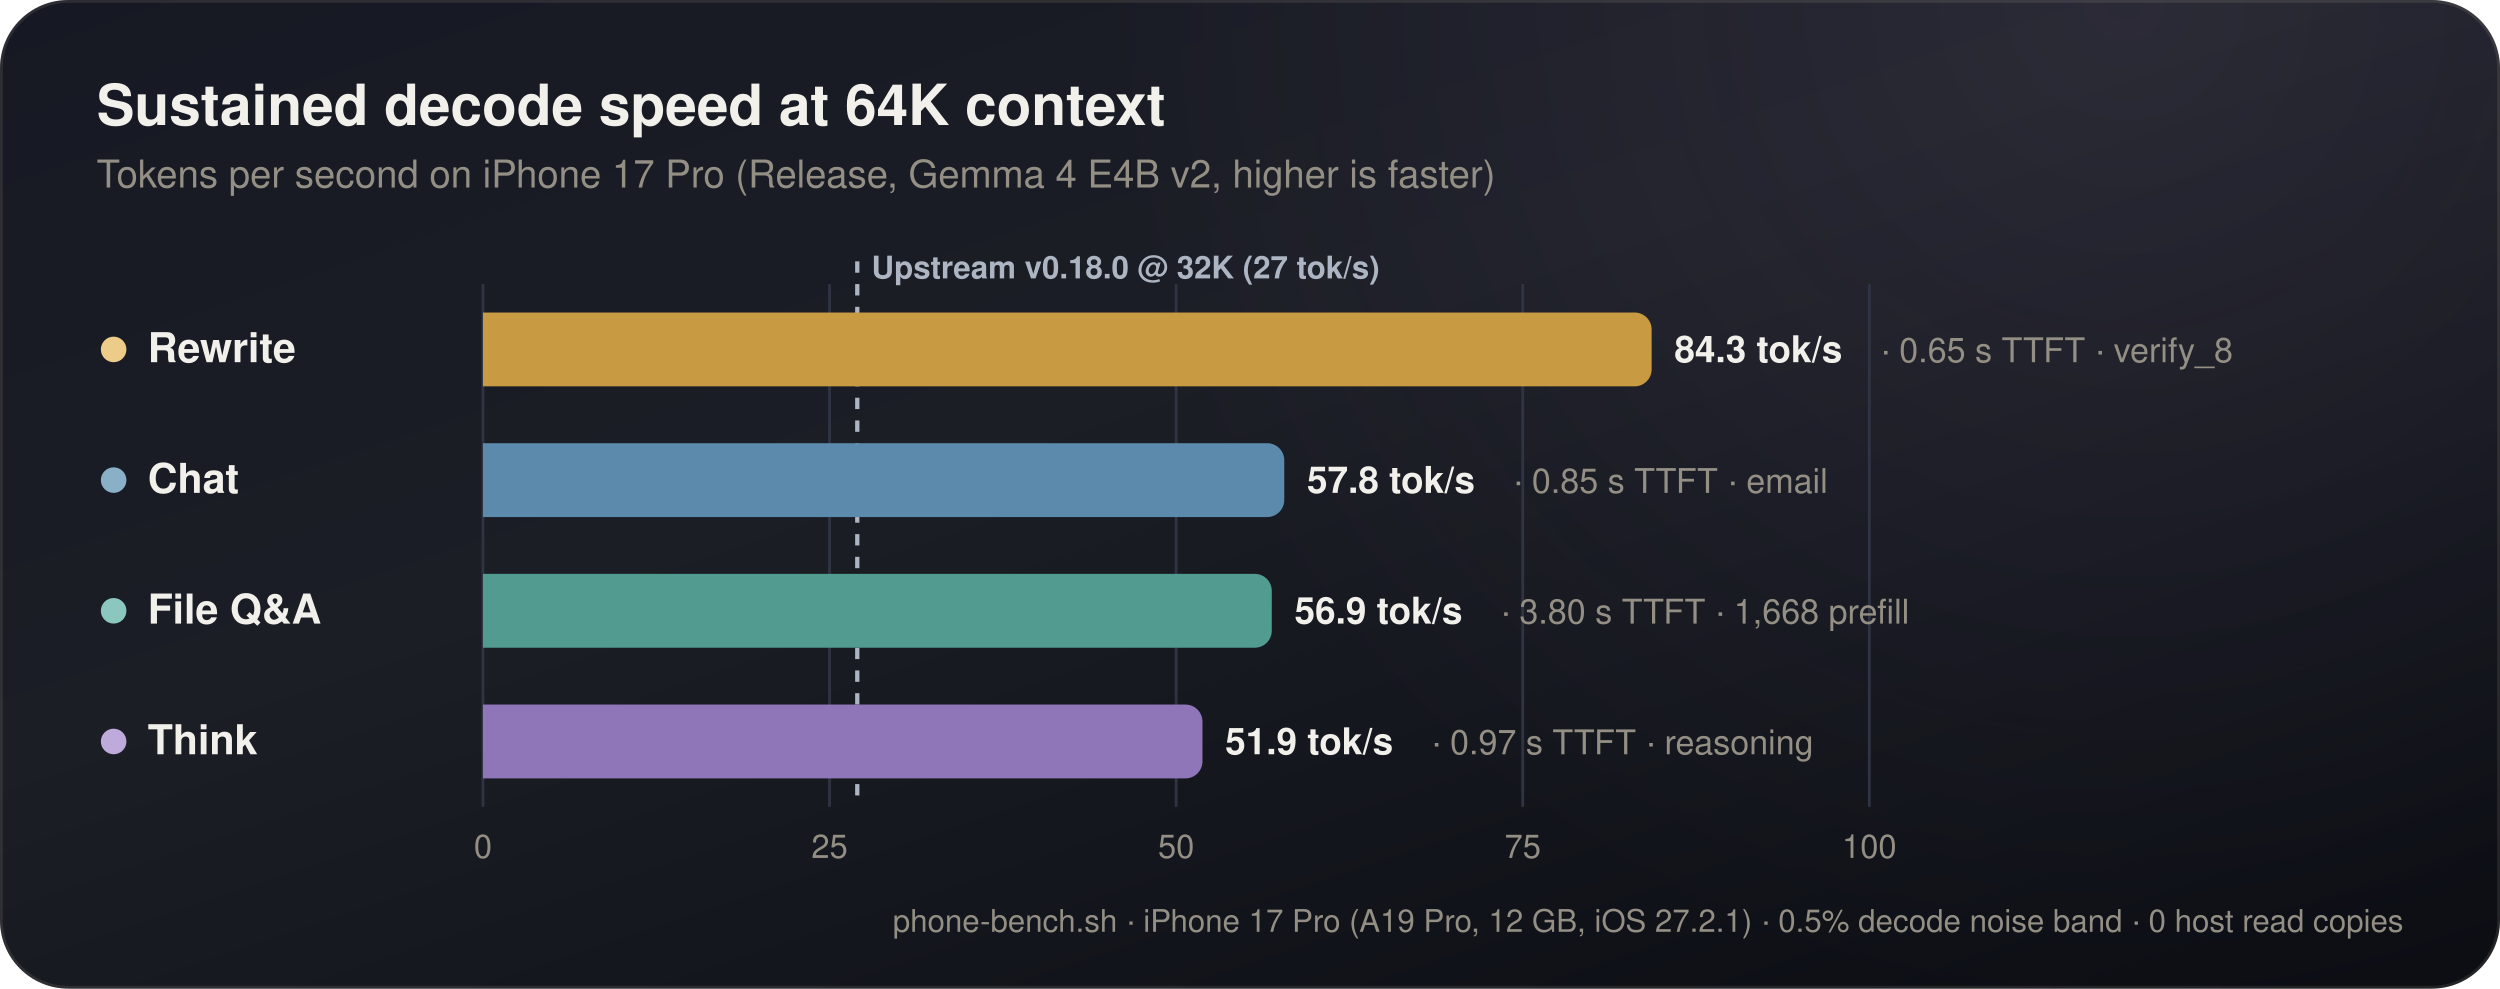
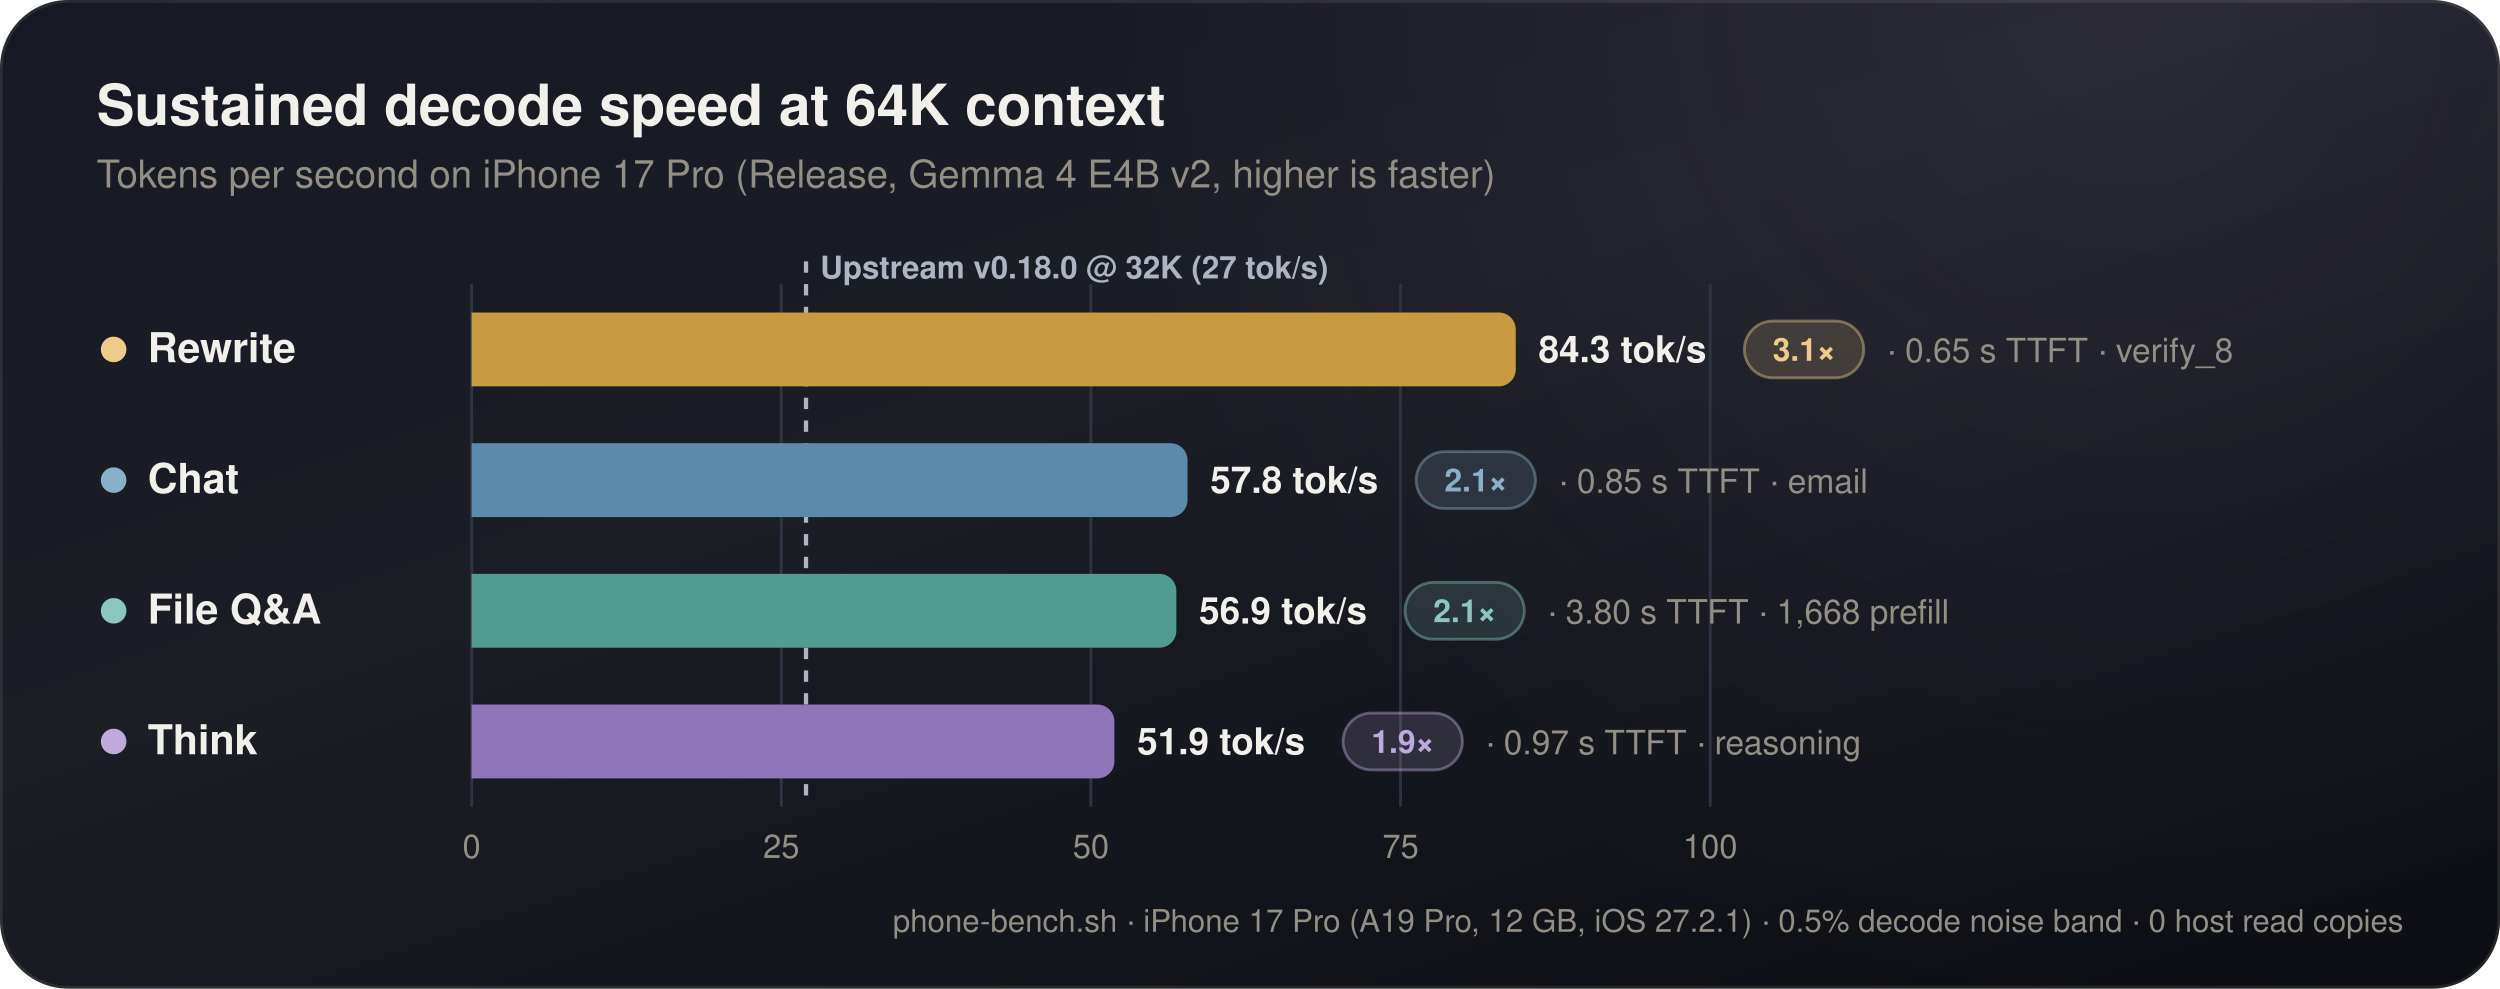
<svg xmlns="http://www.w3.org/2000/svg" width="880" height="348" viewBox="0 0 880 348" role="img" aria-labelledby="title desc">
  <defs>
    <linearGradient id="canvas" x1="0" y1="0" x2="0.85" y2="1">
      <stop offset="0" stop-color="#161823" />
      <stop offset="0.45" stop-color="#1C1E26" />
      <stop offset="1" stop-color="#0C0E14" />
    </linearGradient>
    <radialGradient id="glow0" cx="748" cy="0" r="360" gradientUnits="userSpaceOnUse">
      <stop offset="0" stop-color="#BFAADC" stop-opacity="0.09" />
      <stop offset="1" stop-color="#BFAADC" stop-opacity="0" />
    </radialGradient>
  </defs>
  <rect width="880" height="348" rx="24" fill="url(#canvas)" />
  <rect width="880" height="348" rx="24" fill="url(#glow0)" />
  <rect x="0.5" y="0.5" width="879" height="347" rx="23.5" fill="none" stroke="#F7EBD1" stroke-opacity="0.10" />
  <text x="34" y="44" font-family="ui-rounded, 'SF Pro Rounded', -apple-system, BlinkMacSystemFont, 'Segoe UI', Helvetica, Arial, sans-serif" font-size="20" font-weight="600" fill="#F2F0EB">Sustained decode speed at 64K context</text>
  <text x="34" y="66" font-family="-apple-system, BlinkMacSystemFont, 'SF Pro Text', 'Segoe UI', Helvetica, Arial, sans-serif" font-size="13.5" font-weight="400" fill="#948F84">Tokens per second on iPhone 17 Pro (Release, Gemma 4 E4B v2, higher is faster)</text>
-   <line x1="170" y1="100" x2="170" y2="284" stroke="#2F3342" stroke-width="1" />
-   <text x="170" y="302" font-family="-apple-system, BlinkMacSystemFont, 'SF Pro Text', 'Segoe UI', Helvetica, Arial, sans-serif" font-size="11.5" font-weight="400" fill="#948F84" text-anchor="middle">0</text>
-   <line x1="292" y1="100" x2="292" y2="284" stroke="#2F3342" stroke-width="1" />
-   <text x="292" y="302" font-family="-apple-system, BlinkMacSystemFont, 'SF Pro Text', 'Segoe UI', Helvetica, Arial, sans-serif" font-size="11.5" font-weight="400" fill="#948F84" text-anchor="middle">25</text>
-   <line x1="414" y1="100" x2="414" y2="284" stroke="#2F3342" stroke-width="1" />
-   <text x="414" y="302" font-family="-apple-system, BlinkMacSystemFont, 'SF Pro Text', 'Segoe UI', Helvetica, Arial, sans-serif" font-size="11.5" font-weight="400" fill="#948F84" text-anchor="middle">50</text>
-   <line x1="536" y1="100" x2="536" y2="284" stroke="#2F3342" stroke-width="1" />
-   <text x="536" y="302" font-family="-apple-system, BlinkMacSystemFont, 'SF Pro Text', 'Segoe UI', Helvetica, Arial, sans-serif" font-size="11.5" font-weight="400" fill="#948F84" text-anchor="middle">75</text>
-   <line x1="658" y1="100" x2="658" y2="284" stroke="#2F3342" stroke-width="1" />
-   <text x="658" y="302" font-family="-apple-system, BlinkMacSystemFont, 'SF Pro Text', 'Segoe UI', Helvetica, Arial, sans-serif" font-size="11.5" font-weight="400" fill="#948F84" text-anchor="middle">100</text>
-   <line x1="301.76" y1="92" x2="301.76" y2="284" stroke="#ADB5C2" stroke-width="1.5" stroke-dasharray="4 4" />
-   <text x="306.76" y="98" font-family="-apple-system, BlinkMacSystemFont, 'SF Pro Text', 'Segoe UI', Helvetica, Arial, sans-serif" font-size="11" font-weight="600" fill="#ADB5C2">Upstream v0.18.0 @ 32K (27 tok/s)</text>
+   <line x1="166" y1="100" x2="166" y2="284" stroke="#2F3342" stroke-width="1" />
+   <text x="166" y="302" font-family="-apple-system, BlinkMacSystemFont, 'SF Pro Text', 'Segoe UI', Helvetica, Arial, sans-serif" font-size="11.5" font-weight="400" fill="#948F84" text-anchor="middle">0</text>
+   <line x1="275" y1="100" x2="275" y2="284" stroke="#2F3342" stroke-width="1" />
+   <text x="275" y="302" font-family="-apple-system, BlinkMacSystemFont, 'SF Pro Text', 'Segoe UI', Helvetica, Arial, sans-serif" font-size="11.5" font-weight="400" fill="#948F84" text-anchor="middle">25</text>
+   <line x1="384" y1="100" x2="384" y2="284" stroke="#2F3342" stroke-width="1" />
+   <text x="384" y="302" font-family="-apple-system, BlinkMacSystemFont, 'SF Pro Text', 'Segoe UI', Helvetica, Arial, sans-serif" font-size="11.5" font-weight="400" fill="#948F84" text-anchor="middle">50</text>
+   <line x1="493" y1="100" x2="493" y2="284" stroke="#2F3342" stroke-width="1" />
+   <text x="493" y="302" font-family="-apple-system, BlinkMacSystemFont, 'SF Pro Text', 'Segoe UI', Helvetica, Arial, sans-serif" font-size="11.5" font-weight="400" fill="#948F84" text-anchor="middle">75</text>
+   <line x1="602" y1="100" x2="602" y2="284" stroke="#2F3342" stroke-width="1" />
+   <text x="602" y="302" font-family="-apple-system, BlinkMacSystemFont, 'SF Pro Text', 'Segoe UI', Helvetica, Arial, sans-serif" font-size="11.5" font-weight="400" fill="#948F84" text-anchor="middle">100</text>
+   <line x1="283.72" y1="92" x2="283.72" y2="284" stroke="#ADB5C2" stroke-width="1.5" stroke-dasharray="4 4" />
+   <text x="288.72" y="98" font-family="-apple-system, BlinkMacSystemFont, 'SF Pro Text', 'Segoe UI', Helvetica, Arial, sans-serif" font-size="11" font-weight="600" fill="#ADB5C2">Upstream v0.18.0 @ 32K (27 tok/s)</text>
  <circle cx="40" cy="123" r="4.5" fill="#EDCC8A" />
  <text x="52" y="127.5" font-family="-apple-system, BlinkMacSystemFont, 'SF Pro Text', 'Segoe UI', Helvetica, Arial, sans-serif" font-size="14.5" font-weight="600" fill="#F2F0EB">Rewrite</text>
-   <path d="M170 110 h405.38 a6 6 0 0 1 6 6 v14 a6 6 0 0 1 -6 6 h-405.38 z" fill="#C89B42" />
-   <text x="589.38" y="127.5" font-family="-apple-system, BlinkMacSystemFont, 'SF Pro Text', 'Segoe UI', Helvetica, Arial, sans-serif" font-size="13" font-weight="700" fill="#F2F0EB">84.3 tok/s</text>
-   <text x="661.86" y="127.5" font-family="-apple-system, BlinkMacSystemFont, 'SF Pro Text', 'Segoe UI', Helvetica, Arial, sans-serif" font-size="12" font-weight="400" fill="#948F84">· 0.65 s TTFT · verify_8</text>
+   <path d="M166 110 h361.55 a6 6 0 0 1 6 6 v14 a6 6 0 0 1 -6 6 h-361.55 z" fill="#C89B42" />
+   <text x="541.55" y="127.5" font-family="-apple-system, BlinkMacSystemFont, 'SF Pro Text', 'Segoe UI', Helvetica, Arial, sans-serif" font-size="13" font-weight="700" fill="#F2F0EB">84.3 tok/s</text>
+   <rect x="614.03" y="113" width="42" height="20" rx="10" fill="#EDCC8A" fill-opacity="0.16" stroke="#EDCC8A" stroke-opacity="0.42" />
+   <text x="635.03" y="127" font-family="-apple-system, BlinkMacSystemFont, 'SF Pro Text', 'Segoe UI', Helvetica, Arial, sans-serif" font-size="11.2" font-weight="700" fill="#EDCC8A" text-anchor="middle">3.1×</text>
+   <text x="664.03" y="127.5" font-family="-apple-system, BlinkMacSystemFont, 'SF Pro Text', 'Segoe UI', Helvetica, Arial, sans-serif" font-size="11.8" font-weight="400" fill="#948F84">· 0.65 s TTFT · verify_8</text>
  <circle cx="40" cy="169" r="4.5" fill="#8AB0C8" />
  <text x="52" y="173.5" font-family="-apple-system, BlinkMacSystemFont, 'SF Pro Text', 'Segoe UI', Helvetica, Arial, sans-serif" font-size="14.5" font-weight="600" fill="#F2F0EB">Chat</text>
-   <path d="M170 156 h276.06 a6 6 0 0 1 6 6 v14 a6 6 0 0 1 -6 6 h-276.06 z" fill="#5B8AAD" />
-   <text x="460.06" y="173.5" font-family="-apple-system, BlinkMacSystemFont, 'SF Pro Text', 'Segoe UI', Helvetica, Arial, sans-serif" font-size="13" font-weight="700" fill="#F2F0EB">57.8 tok/s</text>
-   <text x="532.54" y="173.5" font-family="-apple-system, BlinkMacSystemFont, 'SF Pro Text', 'Segoe UI', Helvetica, Arial, sans-serif" font-size="12" font-weight="400" fill="#948F84">· 0.85 s TTFT · email</text>
+   <path d="M166 156 h246.01 a6 6 0 0 1 6 6 v14 a6 6 0 0 1 -6 6 h-246.01 z" fill="#5B8AAD" />
+   <text x="426.01" y="173.5" font-family="-apple-system, BlinkMacSystemFont, 'SF Pro Text', 'Segoe UI', Helvetica, Arial, sans-serif" font-size="13" font-weight="700" fill="#F2F0EB">57.8 tok/s</text>
+   <rect x="498.49" y="159" width="42" height="20" rx="10" fill="#8AB0C8" fill-opacity="0.16" stroke="#8AB0C8" stroke-opacity="0.42" />
+   <text x="519.49" y="173" font-family="-apple-system, BlinkMacSystemFont, 'SF Pro Text', 'Segoe UI', Helvetica, Arial, sans-serif" font-size="11.2" font-weight="700" fill="#8AB0C8" text-anchor="middle">2.1×</text>
+   <text x="548.49" y="173.5" font-family="-apple-system, BlinkMacSystemFont, 'SF Pro Text', 'Segoe UI', Helvetica, Arial, sans-serif" font-size="11.8" font-weight="400" fill="#948F84">· 0.85 s TTFT · email</text>
  <circle cx="40" cy="215" r="4.5" fill="#8CC7BF" />
  <text x="52" y="219.5" font-family="-apple-system, BlinkMacSystemFont, 'SF Pro Text', 'Segoe UI', Helvetica, Arial, sans-serif" font-size="14.5" font-weight="600" fill="#F2F0EB">File Q&amp;A</text>
-   <path d="M170 202 h271.67 a6 6 0 0 1 6 6 v14 a6 6 0 0 1 -6 6 h-271.67 z" fill="#529B91" />
-   <text x="455.67" y="219.5" font-family="-apple-system, BlinkMacSystemFont, 'SF Pro Text', 'Segoe UI', Helvetica, Arial, sans-serif" font-size="13" font-weight="700" fill="#F2F0EB">56.9 tok/s</text>
-   <text x="528.15" y="219.5" font-family="-apple-system, BlinkMacSystemFont, 'SF Pro Text', 'Segoe UI', Helvetica, Arial, sans-serif" font-size="12" font-weight="400" fill="#948F84">· 3.80 s TTFT · 1,668 prefill</text>
+   <path d="M166 202 h242.08 a6 6 0 0 1 6 6 v14 a6 6 0 0 1 -6 6 h-242.08 z" fill="#529B91" />
+   <text x="422.08" y="219.5" font-family="-apple-system, BlinkMacSystemFont, 'SF Pro Text', 'Segoe UI', Helvetica, Arial, sans-serif" font-size="13" font-weight="700" fill="#F2F0EB">56.9 tok/s</text>
+   <rect x="494.56" y="205" width="42" height="20" rx="10" fill="#8CC7BF" fill-opacity="0.16" stroke="#8CC7BF" stroke-opacity="0.42" />
+   <text x="515.56" y="219" font-family="-apple-system, BlinkMacSystemFont, 'SF Pro Text', 'Segoe UI', Helvetica, Arial, sans-serif" font-size="11.2" font-weight="700" fill="#8CC7BF" text-anchor="middle">2.1×</text>
+   <text x="544.56" y="219.5" font-family="-apple-system, BlinkMacSystemFont, 'SF Pro Text', 'Segoe UI', Helvetica, Arial, sans-serif" font-size="11.8" font-weight="400" fill="#948F84">· 3.80 s TTFT · 1,668 prefill</text>
  <circle cx="40" cy="261" r="4.5" fill="#BFAADC" />
  <text x="52" y="265.5" font-family="-apple-system, BlinkMacSystemFont, 'SF Pro Text', 'Segoe UI', Helvetica, Arial, sans-serif" font-size="14.5" font-weight="600" fill="#F2F0EB">Think</text>
-   <path d="M170 248 h247.27 a6 6 0 0 1 6 6 v14 a6 6 0 0 1 -6 6 h-247.27 z" fill="#8F76B8" />
-   <text x="431.27" y="265.5" font-family="-apple-system, BlinkMacSystemFont, 'SF Pro Text', 'Segoe UI', Helvetica, Arial, sans-serif" font-size="13" font-weight="700" fill="#F2F0EB">51.9 tok/s</text>
-   <text x="503.75" y="265.5" font-family="-apple-system, BlinkMacSystemFont, 'SF Pro Text', 'Segoe UI', Helvetica, Arial, sans-serif" font-size="12" font-weight="400" fill="#948F84">· 0.97 s TTFT · reasoning</text>
+   <path d="M166 248 h220.28 a6 6 0 0 1 6 6 v14 a6 6 0 0 1 -6 6 h-220.28 z" fill="#8F76B8" />
+   <text x="400.28" y="265.5" font-family="-apple-system, BlinkMacSystemFont, 'SF Pro Text', 'Segoe UI', Helvetica, Arial, sans-serif" font-size="13" font-weight="700" fill="#F2F0EB">51.9 tok/s</text>
+   <rect x="472.76" y="251" width="42" height="20" rx="10" fill="#BFAADC" fill-opacity="0.16" stroke="#BFAADC" stroke-opacity="0.42" />
+   <text x="493.76" y="265" font-family="-apple-system, BlinkMacSystemFont, 'SF Pro Text', 'Segoe UI', Helvetica, Arial, sans-serif" font-size="11.2" font-weight="700" fill="#BFAADC" text-anchor="middle">1.9×</text>
+   <text x="522.76" y="265.5" font-family="-apple-system, BlinkMacSystemFont, 'SF Pro Text', 'Segoe UI', Helvetica, Arial, sans-serif" font-size="11.8" font-weight="400" fill="#948F84">· 0.97 s TTFT · reasoning</text>
  <text x="846" y="328" font-family="-apple-system, BlinkMacSystemFont, 'SF Pro Text', 'Segoe UI', Helvetica, Arial, sans-serif" font-size="11" font-weight="400" fill="#948F84" text-anchor="end">phone-bench.sh · iPhone 17 Pro (A19 Pro, 12 GB, iOS 27.2.1) · 0.5% decode noise band · 0 host read copies</text>
</svg>
